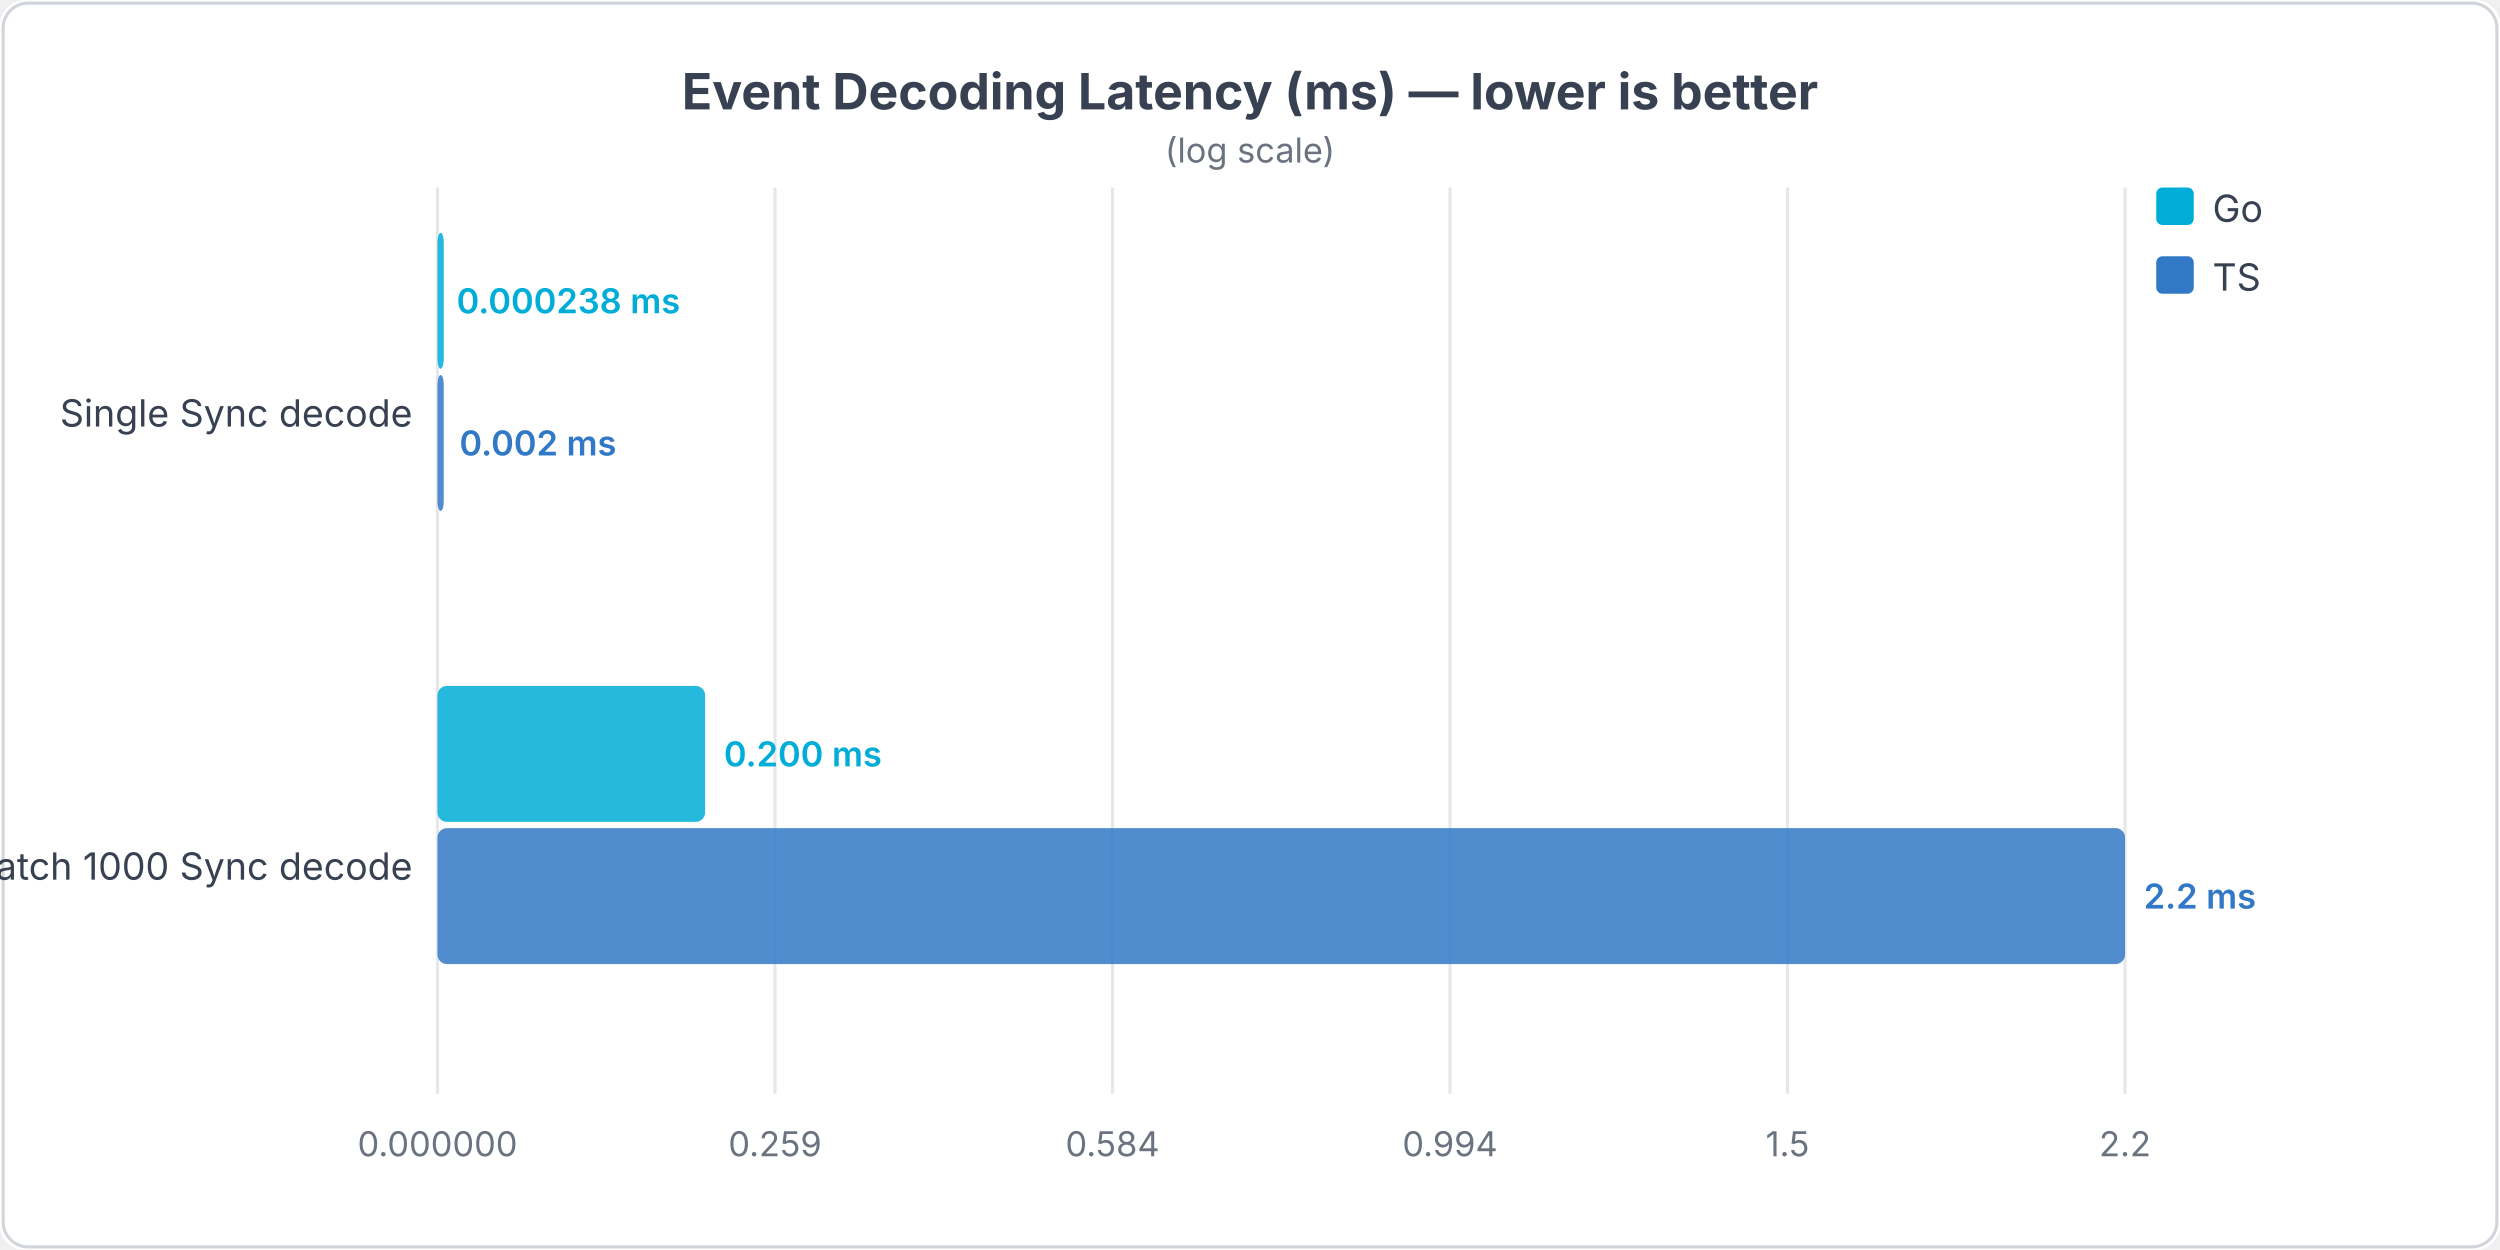
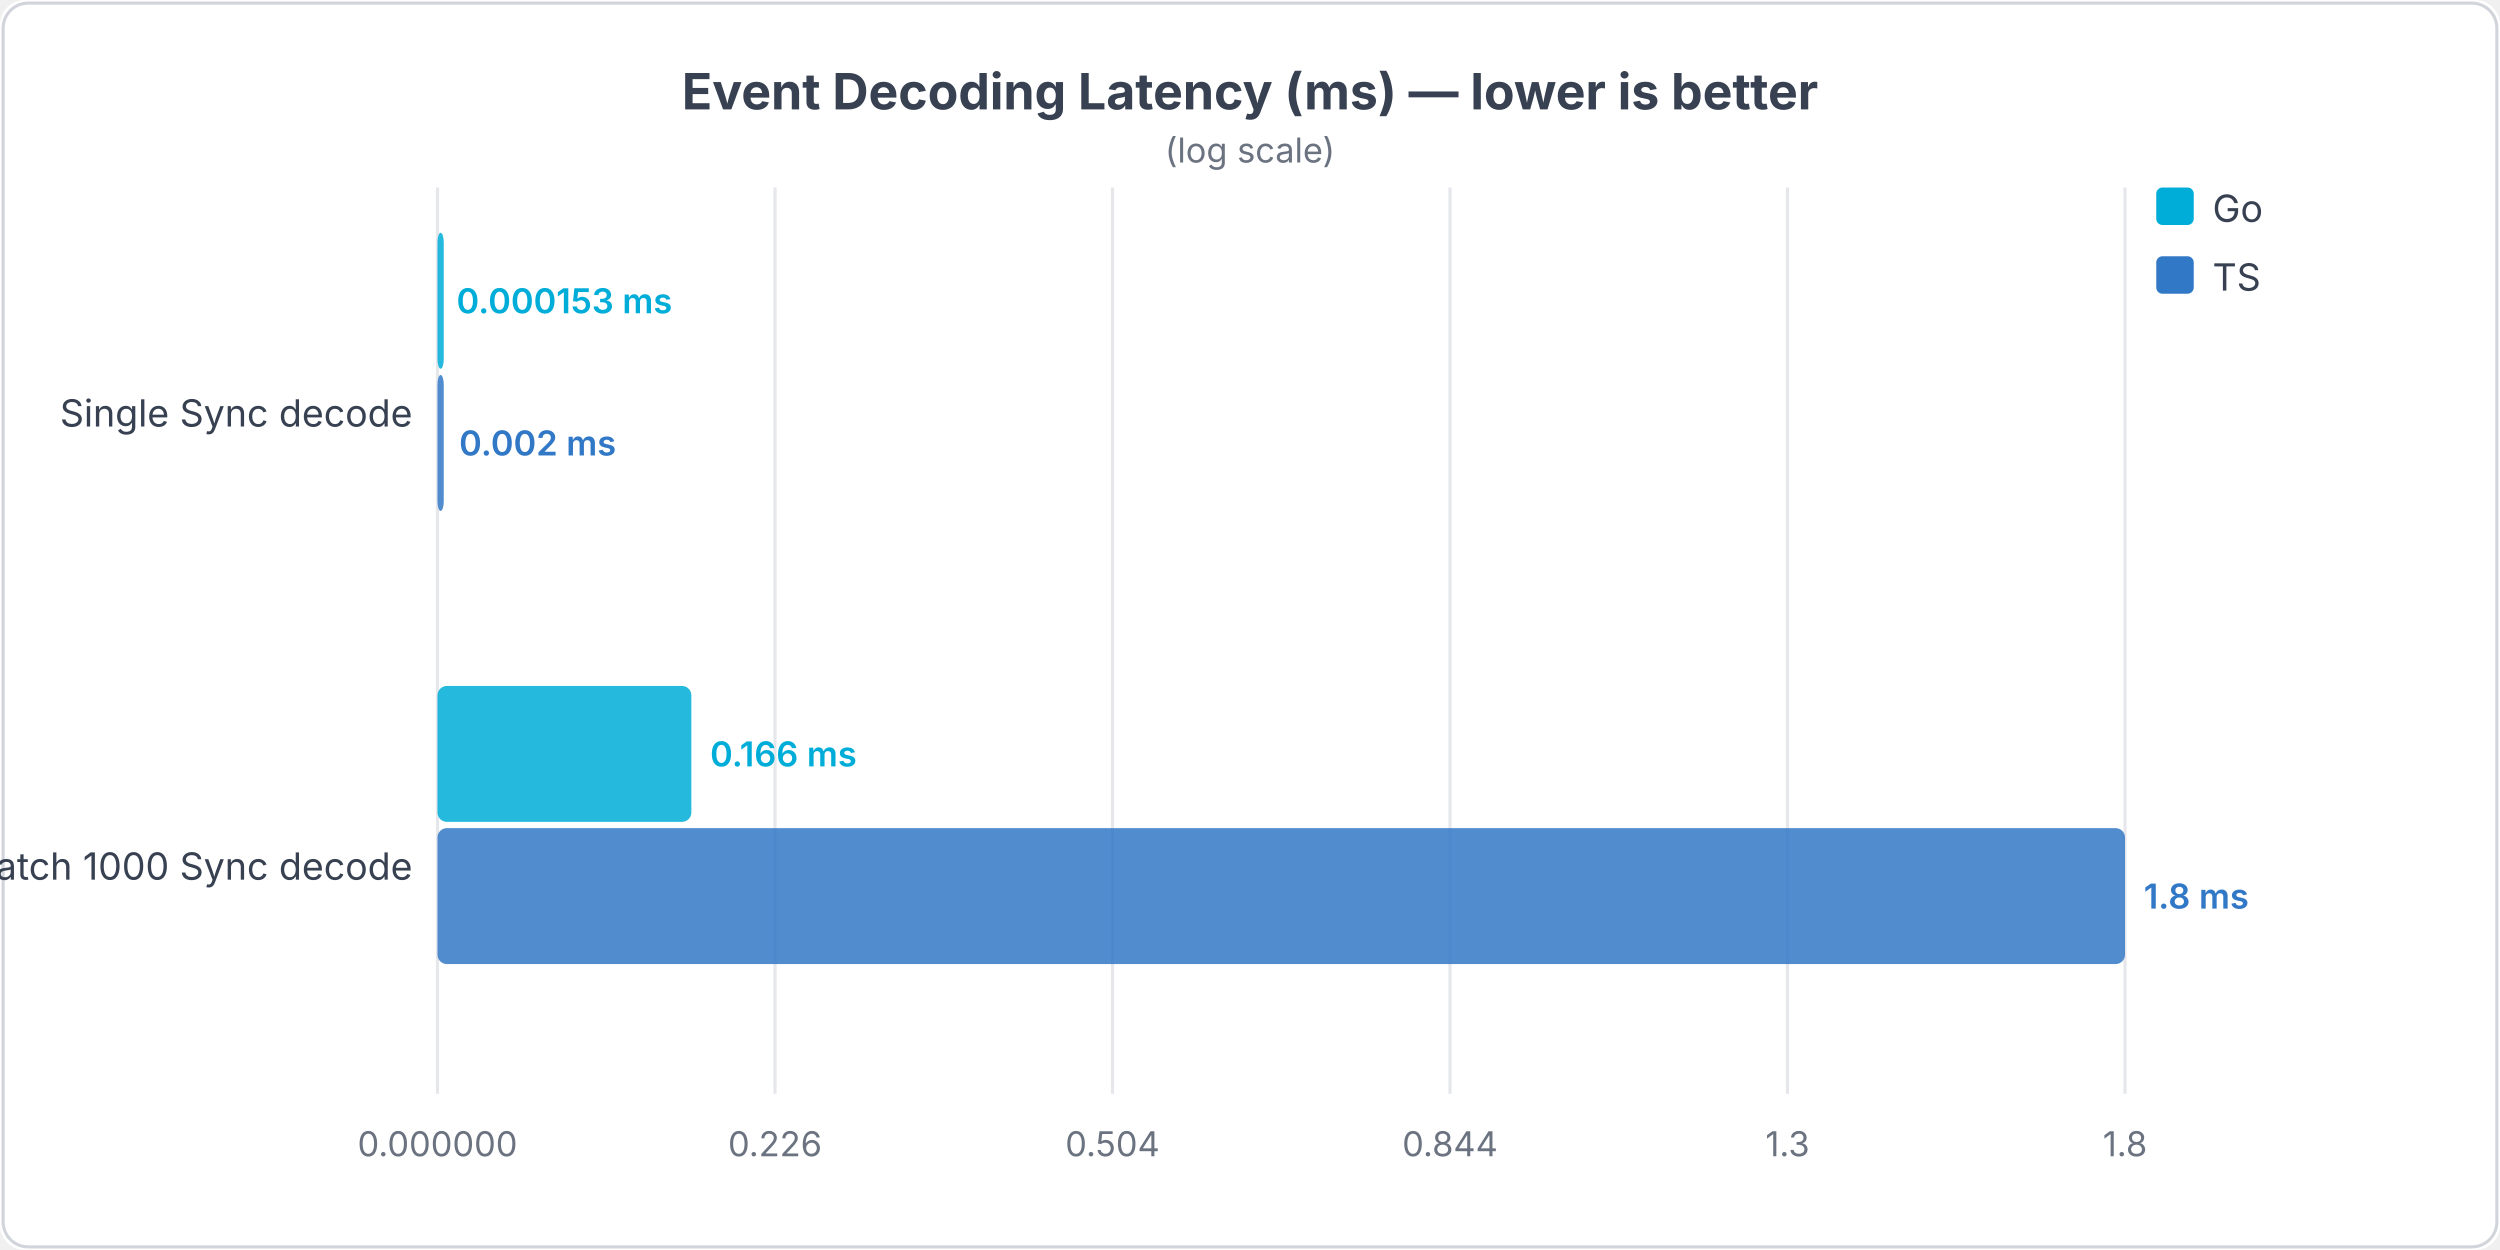
<svg xmlns="http://www.w3.org/2000/svg" viewBox="0 0 800 400" width="800" height="400">
  <style>text { font-family: -apple-system, BlinkMacSystemFont, 'Segoe UI', system-ui, sans-serif; }</style>
  <rect width="800" height="400" fill="#ffffff" rx="8" />
  <rect x="1" y="1" width="798" height="398" fill="none" stroke="#d1d5db" rx="8" />
  <text x="400" y="35" text-anchor="middle" fill="#374151" font-size="16" font-weight="700">Event Decoding Latency (ms) — lower is better</text>
  <text x="400" y="52" text-anchor="middle" fill="#6b7280" font-size="11">(log scale)</text>
  <line x1="140" y1="60" x2="140" y2="350" stroke="#e5e7eb" stroke-width="1" />
  <text x="140" y="370" text-anchor="middle" fill="#6b7280" font-size="11">0.000000</text>
  <line x1="248" y1="60" x2="248" y2="350" stroke="#e5e7eb" stroke-width="1" />
-   <text x="248" y="370" text-anchor="middle" fill="#6b7280" font-size="11">0.259</text>
+   <text x="248" y="370" text-anchor="middle" fill="#6b7280" font-size="11">0.226</text>
  <line x1="356" y1="60" x2="356" y2="350" stroke="#e5e7eb" stroke-width="1" />
-   <text x="356" y="370" text-anchor="middle" fill="#6b7280" font-size="11">0.584</text>
+   <text x="356" y="370" text-anchor="middle" fill="#6b7280" font-size="11">0.504</text>
  <line x1="464" y1="60" x2="464" y2="350" stroke="#e5e7eb" stroke-width="1" />
-   <text x="464" y="370" text-anchor="middle" fill="#6b7280" font-size="11">0.994</text>
+   <text x="464" y="370" text-anchor="middle" fill="#6b7280" font-size="11">0.844</text>
  <line x1="572" y1="60" x2="572" y2="350" stroke="#e5e7eb" stroke-width="1" />
-   <text x="572" y="370" text-anchor="middle" fill="#6b7280" font-size="11">1.5</text>
+   <text x="572" y="370" text-anchor="middle" fill="#6b7280" font-size="11">1.3</text>
  <line x1="680" y1="60" x2="680" y2="350" stroke="#e5e7eb" stroke-width="1" />
-   <text x="680" y="370" text-anchor="middle" fill="#6b7280" font-size="11">2.2</text>
+   <text x="680" y="370" text-anchor="middle" fill="#6b7280" font-size="11">1.8</text>
  <text x="132" y="136.5" text-anchor="end" fill="#374151" font-size="12">Single Sync decode</text>
  <rect x="140" y="74.5" width="2" height="43.5" rx="3" fill="#00ADD8" opacity="0.85" />
-   <text x="146.112" y="100.25" fill="#00ADD8" font-size="11" font-weight="600">0.000238 ms</text>
+   <text x="146.081" y="100.25" fill="#00ADD8" font-size="11" font-weight="600">0.000153 ms</text>
  <rect x="140" y="120" width="2" height="43.5" rx="3" fill="#3178C6" opacity="0.85" />
-   <text x="147.021" y="145.75" fill="#3178C6" font-size="11" font-weight="600">0.002 ms</text>
+   <text x="146.922" y="145.75" fill="#3178C6" font-size="11" font-weight="600">0.002 ms</text>
  <text x="132" y="281.5" text-anchor="end" fill="#374151" font-size="12">Batch 1000 Sync decode</text>
-   <rect x="140" y="219.5" width="85.648" height="43.5" rx="3" fill="#00ADD8" opacity="0.85" />
-   <text x="231.648" y="245.25" fill="#00ADD8" font-size="11" font-weight="600">0.200 ms</text>
+   <rect x="140" y="219.5" width="81.234" height="43.5" rx="3" fill="#00ADD8" opacity="0.85" />
+   <text x="227.234" y="245.25" fill="#00ADD8" font-size="11" font-weight="600">0.166 ms</text>
  <rect x="140" y="265" width="540" height="43.5" rx="3" fill="#3178C6" opacity="0.85" />
-   <text x="686" y="290.75" fill="#3178C6" font-size="11" font-weight="600">2.2 ms</text>
+   <text x="686" y="290.75" fill="#3178C6" font-size="11" font-weight="600">1.8 ms</text>
  <rect x="690" y="60" width="12" height="12" rx="2" fill="#00ADD8" />
  <text x="708" y="71" fill="#374151" font-size="12">Go</text>
  <rect x="690" y="82" width="12" height="12" rx="2" fill="#3178C6" />
  <text x="708" y="93" fill="#374151" font-size="12">TS</text>
</svg>
